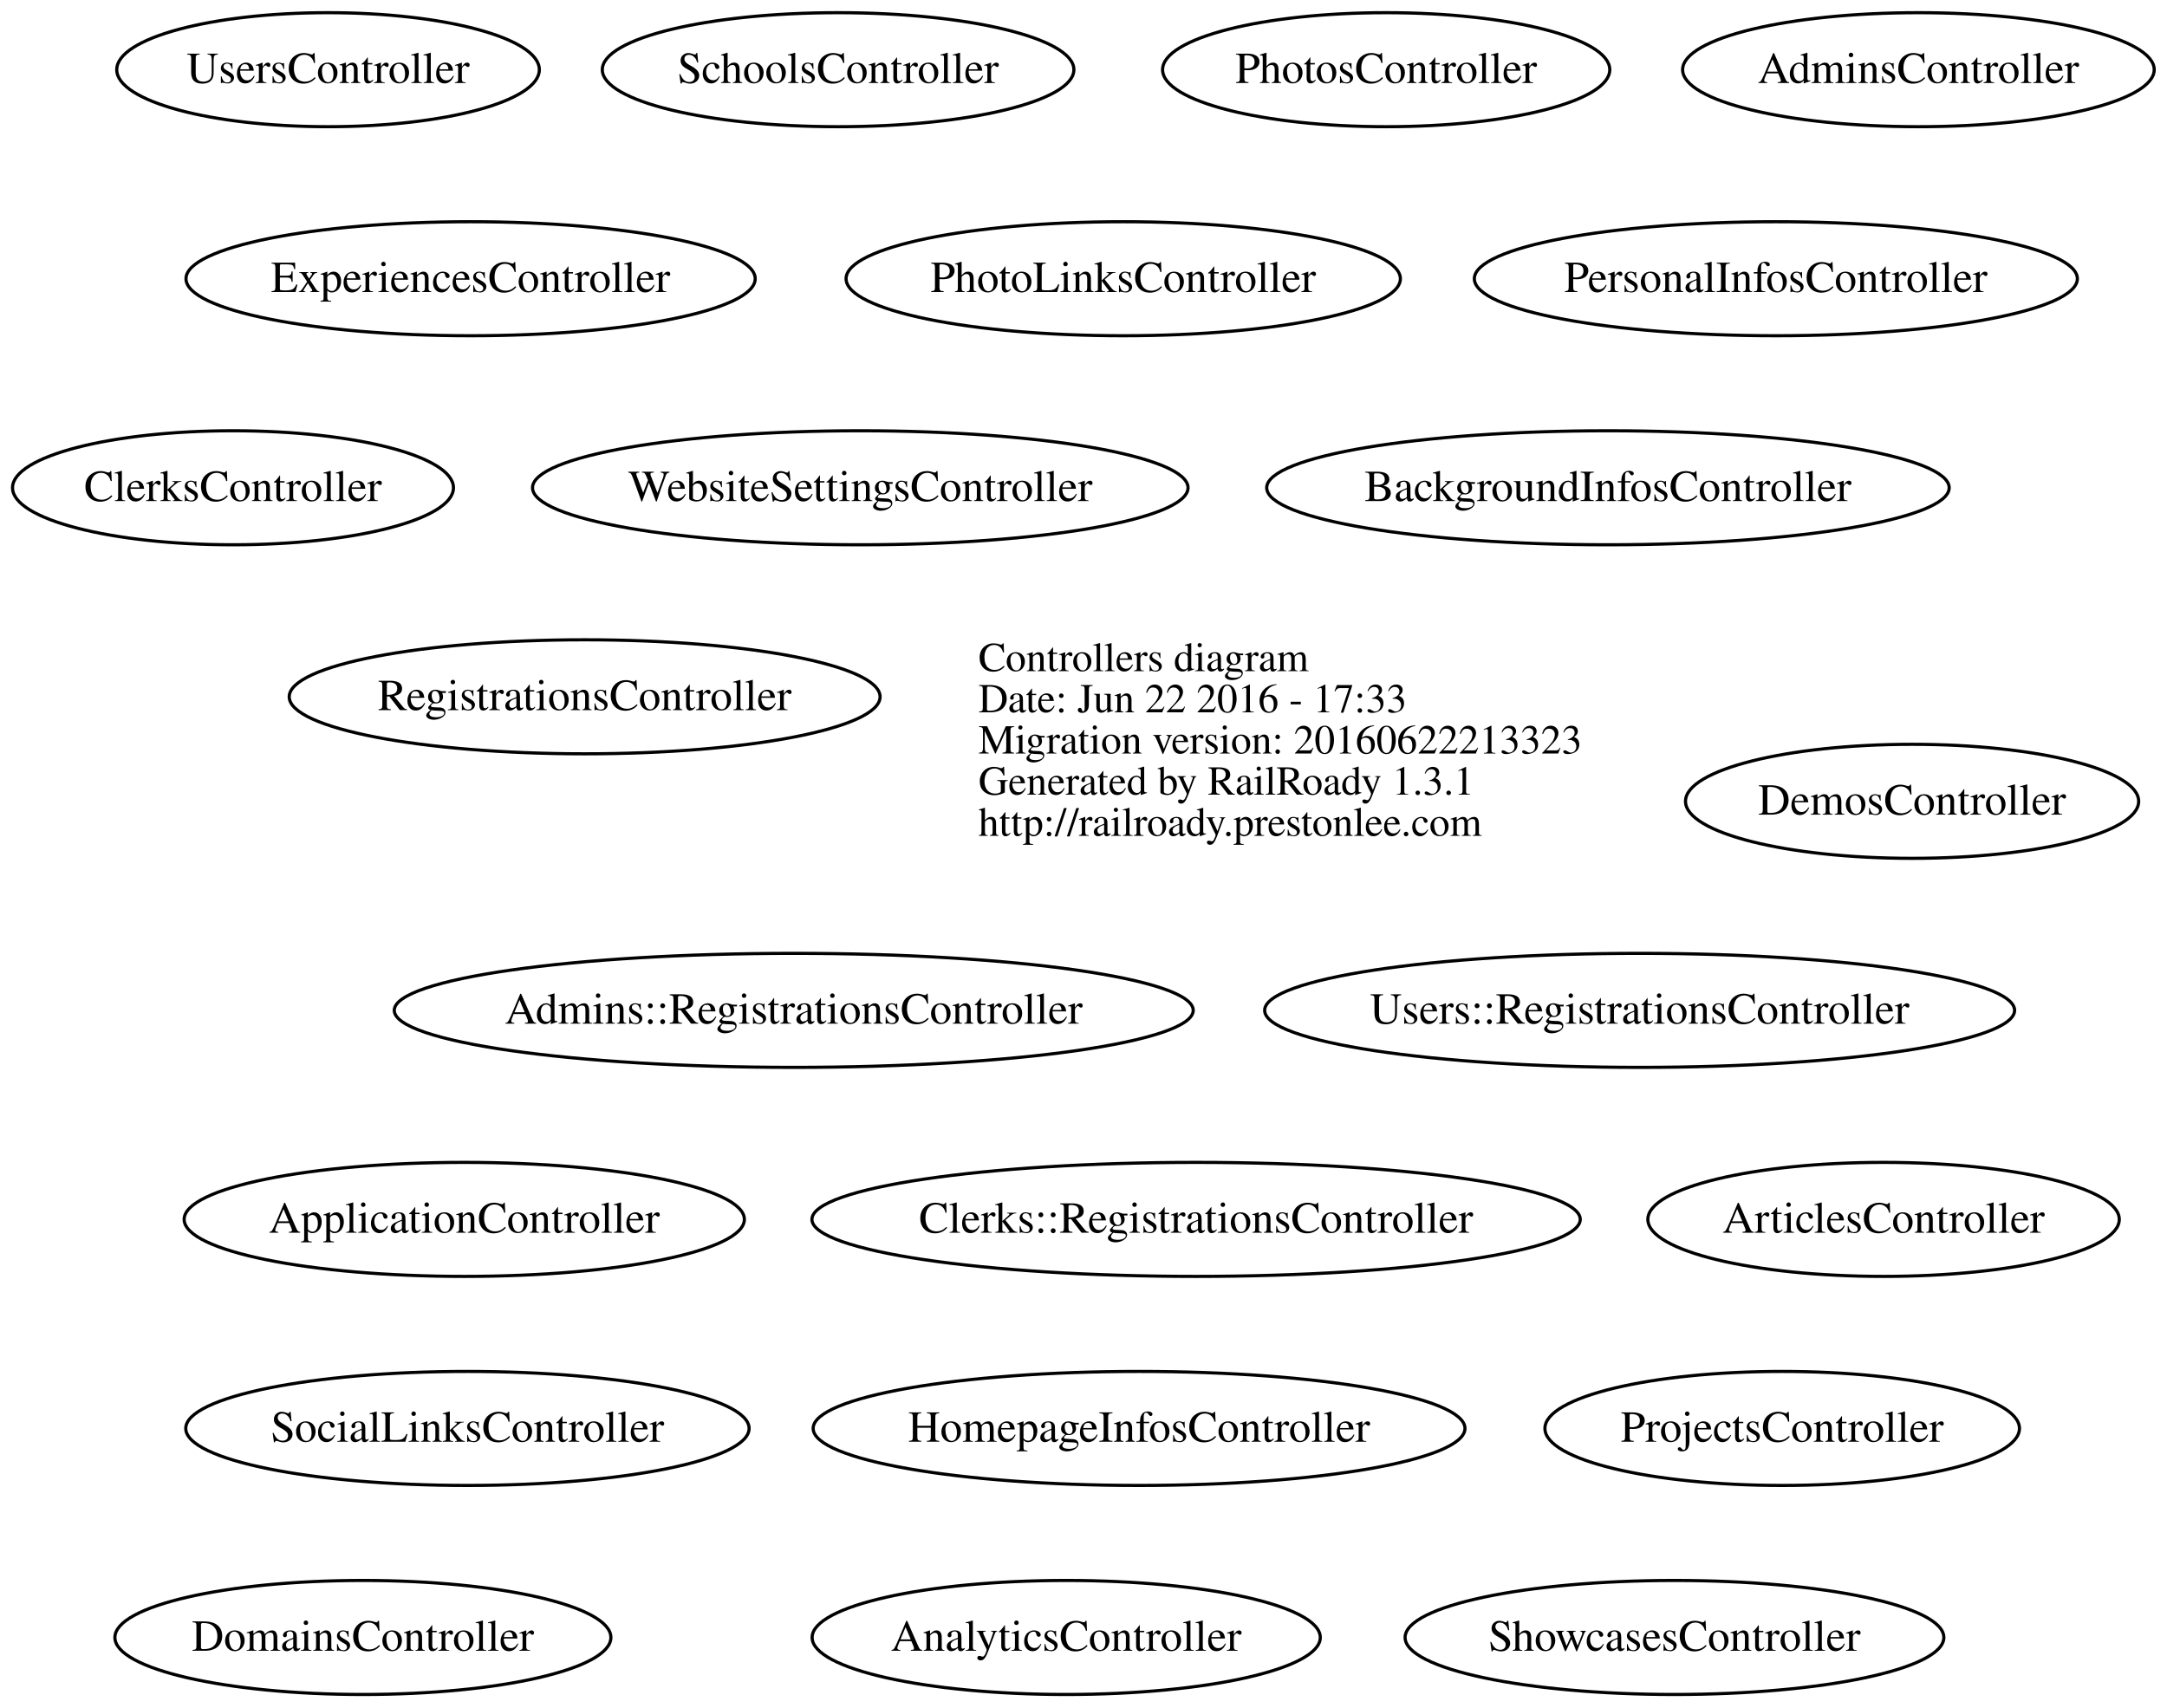
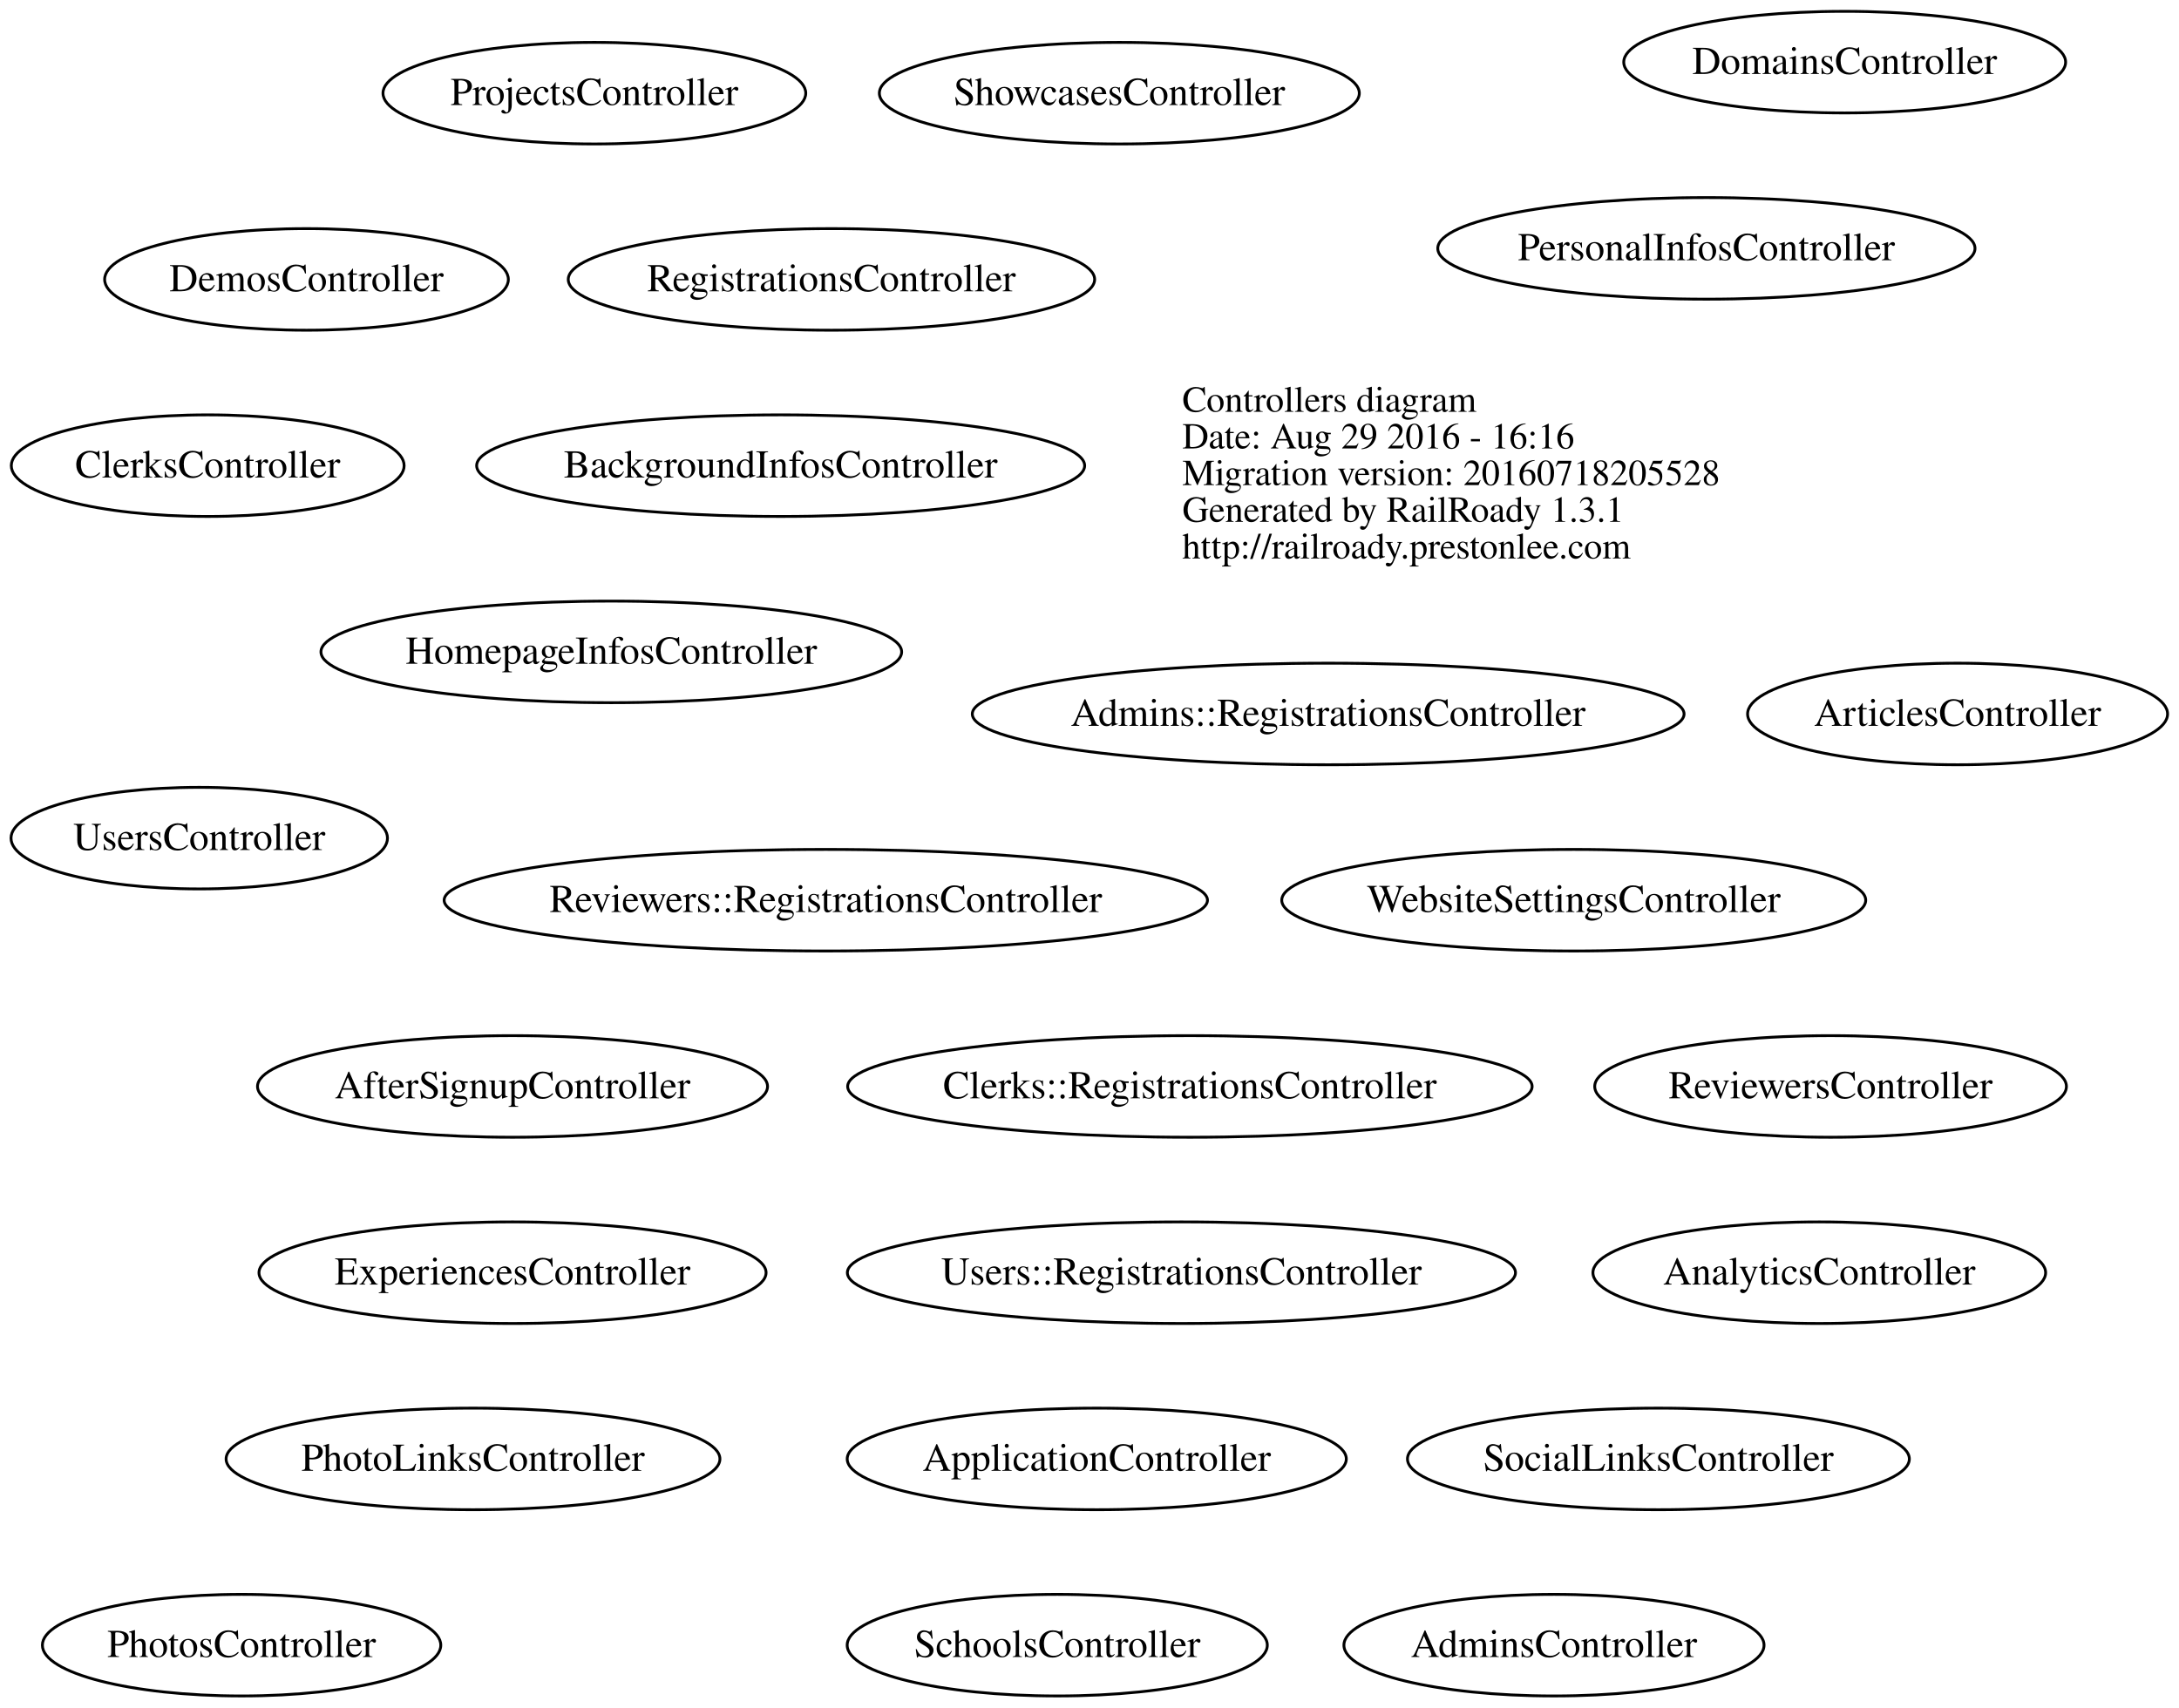
- <svg xmlns="http://www.w3.org/2000/svg" width="684pt" height="539pt" viewBox="0.00 0.00 684.01 539.00">
-   <g id="graph0" class="graph" transform="scale(1 1) rotate(0) translate(256.545 315)">
-     <polygon fill="none" stroke="none" points="-256.545,224 -256.545,-315 427.464,-315 427.464,224 -256.545,224" />
+ <svg xmlns="http://www.w3.org/2000/svg" width="772pt" height="605pt" viewBox="0.00 0.00 772.05 605.00">
+   <g id="graph0" class="graph" transform="scale(1 1) rotate(0) translate(300.596 315)">
+     <polygon fill="none" stroke="none" points="-300.596,290 -300.596,-315 471.451,-315 471.451,290 -300.596,290" />
    <g id="node1" class="node">
-       <text text-anchor="start" x="52.312" y="-103.1" font-family="Times,serif" font-size="13.00">Controllers diagram</text>
-       <text text-anchor="start" x="52.312" y="-90.1" font-family="Times,serif" font-size="13.00">Date: Jun 22 2016 - 17:33</text>
-       <text text-anchor="start" x="52.312" y="-77.1" font-family="Times,serif" font-size="13.00">Migration version: 20160622213323</text>
-       <text text-anchor="start" x="52.312" y="-64.1" font-family="Times,serif" font-size="13.00">Generated by RailRoady 1.3.1</text>
-       <text text-anchor="start" x="52.312" y="-51.1" font-family="Times,serif" font-size="13.00">http://railroady.prestonlee.com</text>
+       <text text-anchor="start" x="118.312" y="-169.1" font-family="Times,serif" font-size="13.00">Controllers diagram</text>
+       <text text-anchor="start" x="118.312" y="-156.1" font-family="Times,serif" font-size="13.00">Date: Aug 29 2016 - 16:16</text>
+       <text text-anchor="start" x="118.312" y="-143.1" font-family="Times,serif" font-size="13.00">Migration version: 20160718205528</text>
+       <text text-anchor="start" x="118.312" y="-130.1" font-family="Times,serif" font-size="13.00">Generated by RailRoady 1.3.1</text>
+       <text text-anchor="start" x="118.312" y="-117.1" font-family="Times,serif" font-size="13.00">http://railroady.prestonlee.com</text>
    </g>
    <g id="node2" class="node">
-       <ellipse fill="none" stroke="black" cx="-6" cy="4" rx="126.096" ry="18" />
-       <text text-anchor="middle" x="-6" y="8.2" font-family="Times,serif" font-size="14.00">Admins::RegistrationsController</text>
+       <ellipse fill="none" stroke="black" cx="170" cy="-62" rx="126.096" ry="18" />
+       <text text-anchor="middle" x="170" y="-57.8" font-family="Times,serif" font-size="14.00">Admins::RegistrationsController</text>
    </g>
    <g id="node3" class="node">
-       <ellipse fill="none" stroke="black" cx="349" cy="-293" rx="74.427" ry="18" />
-       <text text-anchor="middle" x="349" y="-288.8" font-family="Times,serif" font-size="14.00">AdminsController</text>
+       <ellipse fill="none" stroke="black" cx="250" cy="268" rx="74.427" ry="18" />
+       <text text-anchor="middle" x="250" y="272.2" font-family="Times,serif" font-size="14.00">AdminsController</text>
    </g>
    <g id="node4" class="node">
-       <ellipse fill="none" stroke="black" cx="80" cy="202" rx="80.199" ry="18" />
-       <text text-anchor="middle" x="80" y="206.2" font-family="Times,serif" font-size="14.00">AnalyticsController</text>
+       <ellipse fill="none" stroke="black" cx="-119" cy="70" rx="90.355" ry="18" />
+       <text text-anchor="middle" x="-119" y="74.2" font-family="Times,serif" font-size="14.00">AfterSignupController</text>
    </g>
    <g id="node5" class="node">
-       <ellipse fill="none" stroke="black" cx="-110" cy="70" rx="88.417" ry="18" />
-       <text text-anchor="middle" x="-110" y="74.2" font-family="Times,serif" font-size="14.00">ApplicationController</text>
+       <ellipse fill="none" stroke="black" cx="344" cy="136" rx="80.199" ry="18" />
+       <text text-anchor="middle" x="344" y="140.2" font-family="Times,serif" font-size="14.00">AnalyticsController</text>
    </g>
    <g id="node6" class="node">
-       <ellipse fill="none" stroke="black" cx="338" cy="70" rx="74.402" ry="18" />
-       <text text-anchor="middle" x="338" y="74.2" font-family="Times,serif" font-size="14.00">ArticlesController</text>
+       <ellipse fill="none" stroke="black" cx="88" cy="202" rx="88.417" ry="18" />
+       <text text-anchor="middle" x="88" y="206.2" font-family="Times,serif" font-size="14.00">ApplicationController</text>
    </g>
    <g id="node7" class="node">
-       <ellipse fill="none" stroke="black" cx="251" cy="-161" rx="107.711" ry="18" />
-       <text text-anchor="middle" x="251" y="-156.8" font-family="Times,serif" font-size="14.00">BackgroundInfosController</text>
+       <ellipse fill="none" stroke="black" cx="393" cy="-62" rx="74.402" ry="18" />
+       <text text-anchor="middle" x="393" y="-57.8" font-family="Times,serif" font-size="14.00">ArticlesController</text>
    </g>
    <g id="node8" class="node">
+       <ellipse fill="none" stroke="black" cx="-24" cy="-150" rx="107.711" ry="18" />
+       <text text-anchor="middle" x="-24" y="-145.8" font-family="Times,serif" font-size="14.00">BackgroundInfosController</text>
+     </g>
+     <g id="node9" class="node">
      <ellipse fill="none" stroke="black" cx="121" cy="70" rx="121.259" ry="18" />
      <text text-anchor="middle" x="121" y="74.2" font-family="Times,serif" font-size="14.00">Clerks::RegistrationsController</text>
    </g>
-     <g id="node9" class="node">
-       <ellipse fill="none" stroke="black" cx="-183" cy="-161" rx="69.591" ry="18" />
-       <text text-anchor="middle" x="-183" y="-156.8" font-family="Times,serif" font-size="14.00">ClerksController</text>
-     </g>
    <g id="node10" class="node">
-       <ellipse fill="none" stroke="black" cx="347" cy="-62" rx="71.52" ry="18" />
-       <text text-anchor="middle" x="347" y="-57.8" font-family="Times,serif" font-size="14.00">DemosController</text>
+       <ellipse fill="none" stroke="black" cx="-227" cy="-150" rx="69.591" ry="18" />
+       <text text-anchor="middle" x="-227" y="-145.8" font-family="Times,serif" font-size="14.00">ClerksController</text>
    </g>
    <g id="node11" class="node">
-       <ellipse fill="none" stroke="black" cx="-142" cy="202" rx="78.278" ry="18" />
-       <text text-anchor="middle" x="-142" y="206.2" font-family="Times,serif" font-size="14.00">DomainsController</text>
+       <ellipse fill="none" stroke="black" cx="-192" cy="-216" rx="71.52" ry="18" />
+       <text text-anchor="middle" x="-192" y="-211.8" font-family="Times,serif" font-size="14.00">DemosController</text>
    </g>
    <g id="node12" class="node">
-       <ellipse fill="none" stroke="black" cx="-108" cy="-227" rx="89.836" ry="18" />
-       <text text-anchor="middle" x="-108" y="-222.8" font-family="Times,serif" font-size="14.00">ExperiencesController</text>
+       <ellipse fill="none" stroke="black" cx="353" cy="-293" rx="78.278" ry="18" />
+       <text text-anchor="middle" x="353" y="-288.8" font-family="Times,serif" font-size="14.00">DomainsController</text>
    </g>
    <g id="node13" class="node">
-       <ellipse fill="none" stroke="black" cx="103" cy="136" rx="102.875" ry="18" />
-       <text text-anchor="middle" x="103" y="140.2" font-family="Times,serif" font-size="14.00">HomepageInfosController</text>
+       <ellipse fill="none" stroke="black" cx="-119" cy="136" rx="89.836" ry="18" />
+       <text text-anchor="middle" x="-119" y="140.2" font-family="Times,serif" font-size="14.00">ExperiencesController</text>
    </g>
    <g id="node14" class="node">
+       <ellipse fill="none" stroke="black" cx="-84" cy="-84" rx="102.875" ry="18" />
+       <text text-anchor="middle" x="-84" y="-79.8" font-family="Times,serif" font-size="14.00">HomepageInfosController</text>
+     </g>
+     <g id="node15" class="node">
      <ellipse fill="none" stroke="black" cx="304" cy="-227" rx="95.174" ry="18" />
      <text text-anchor="middle" x="304" y="-222.8" font-family="Times,serif" font-size="14.00">PersonalInfosController</text>
    </g>
-     <g id="node15" class="node">
-       <ellipse fill="none" stroke="black" cx="98" cy="-227" rx="87.483" ry="18" />
-       <text text-anchor="middle" x="98" y="-222.8" font-family="Times,serif" font-size="14.00">PhotoLinksController</text>
-     </g>
    <g id="node16" class="node">
-       <ellipse fill="none" stroke="black" cx="181" cy="-293" rx="70.577" ry="18" />
-       <text text-anchor="middle" x="181" y="-288.8" font-family="Times,serif" font-size="14.00">PhotosController</text>
+       <ellipse fill="none" stroke="black" cx="-133" cy="202" rx="87.483" ry="18" />
+       <text text-anchor="middle" x="-133" y="206.2" font-family="Times,serif" font-size="14.00">PhotoLinksController</text>
    </g>
    <g id="node17" class="node">
-       <ellipse fill="none" stroke="black" cx="306" cy="136" rx="74.895" ry="18" />
-       <text text-anchor="middle" x="306" y="140.2" font-family="Times,serif" font-size="14.00">ProjectsController</text>
+       <ellipse fill="none" stroke="black" cx="-215" cy="268" rx="70.577" ry="18" />
+       <text text-anchor="middle" x="-215" y="272.2" font-family="Times,serif" font-size="14.00">PhotosController</text>
    </g>
    <g id="node18" class="node">
-       <ellipse fill="none" stroke="black" cx="-72" cy="-95" rx="93.253" ry="18" />
-       <text text-anchor="middle" x="-72" y="-90.8" font-family="Times,serif" font-size="14.00">RegistrationsController</text>
+       <ellipse fill="none" stroke="black" cx="-90" cy="-282" rx="74.895" ry="18" />
+       <text text-anchor="middle" x="-90" y="-277.8" font-family="Times,serif" font-size="14.00">ProjectsController</text>
    </g>
    <g id="node19" class="node">
-       <ellipse fill="none" stroke="black" cx="8" cy="-293" rx="74.427" ry="18" />
-       <text text-anchor="middle" x="8" y="-288.8" font-family="Times,serif" font-size="14.00">SchoolsController</text>
+       <ellipse fill="none" stroke="black" cx="-6" cy="-216" rx="93.253" ry="18" />
+       <text text-anchor="middle" x="-6" y="-211.8" font-family="Times,serif" font-size="14.00">RegistrationsController</text>
    </g>
    <g id="node20" class="node">
-       <ellipse fill="none" stroke="black" cx="272" cy="202" rx="85.027" ry="18" />
-       <text text-anchor="middle" x="272" y="206.2" font-family="Times,serif" font-size="14.00">ShowcasesController</text>
+       <ellipse fill="none" stroke="black" cx="-8" cy="4" rx="135.233" ry="18" />
+       <text text-anchor="middle" x="-8" y="8.2" font-family="Times,serif" font-size="14.00">Reviewers::RegistrationsController</text>
    </g>
    <g id="node21" class="node">
-       <ellipse fill="none" stroke="black" cx="-109" cy="136" rx="88.91" ry="18" />
-       <text text-anchor="middle" x="-109" y="140.2" font-family="Times,serif" font-size="14.00">SocialLinksController</text>
+       <ellipse fill="none" stroke="black" cx="348" cy="70" rx="83.565" ry="18" />
+       <text text-anchor="middle" x="348" y="74.2" font-family="Times,serif" font-size="14.00">ReviewersController</text>
    </g>
    <g id="node22" class="node">
-       <ellipse fill="none" stroke="black" cx="261" cy="4" rx="118.361" ry="18" />
-       <text text-anchor="middle" x="261" y="8.2" font-family="Times,serif" font-size="14.00">Users::RegistrationsController</text>
+       <ellipse fill="none" stroke="black" cx="74" cy="268" rx="74.427" ry="18" />
+       <text text-anchor="middle" x="74" y="272.2" font-family="Times,serif" font-size="14.00">SchoolsController</text>
    </g>
    <g id="node23" class="node">
-       <ellipse fill="none" stroke="black" cx="-153" cy="-293" rx="66.692" ry="18" />
-       <text text-anchor="middle" x="-153" y="-288.8" font-family="Times,serif" font-size="14.00">UsersController</text>
+       <ellipse fill="none" stroke="black" cx="96" cy="-282" rx="85.027" ry="18" />
+       <text text-anchor="middle" x="96" y="-277.8" font-family="Times,serif" font-size="14.00">ShowcasesController</text>
    </g>
    <g id="node24" class="node">
-       <ellipse fill="none" stroke="black" cx="15" cy="-161" rx="103.454" ry="18" />
-       <text text-anchor="middle" x="15" y="-156.8" font-family="Times,serif" font-size="14.00">WebsiteSettingsController</text>
+       <ellipse fill="none" stroke="black" cx="287" cy="202" rx="88.91" ry="18" />
+       <text text-anchor="middle" x="287" y="206.2" font-family="Times,serif" font-size="14.00">SocialLinksController</text>
+     </g>
+     <g id="node25" class="node">
+       <ellipse fill="none" stroke="black" cx="118" cy="136" rx="118.361" ry="18" />
+       <text text-anchor="middle" x="118" y="140.2" font-family="Times,serif" font-size="14.00">Users::RegistrationsController</text>
+     </g>
+     <g id="node26" class="node">
+       <ellipse fill="none" stroke="black" cx="-230" cy="-18" rx="66.692" ry="18" />
+       <text text-anchor="middle" x="-230" y="-13.8" font-family="Times,serif" font-size="14.00">UsersController</text>
+     </g>
+     <g id="node27" class="node">
+       <ellipse fill="none" stroke="black" cx="257" cy="4" rx="103.454" ry="18" />
+       <text text-anchor="middle" x="257" y="8.2" font-family="Times,serif" font-size="14.00">WebsiteSettingsController</text>
    </g>
  </g>
</svg>
